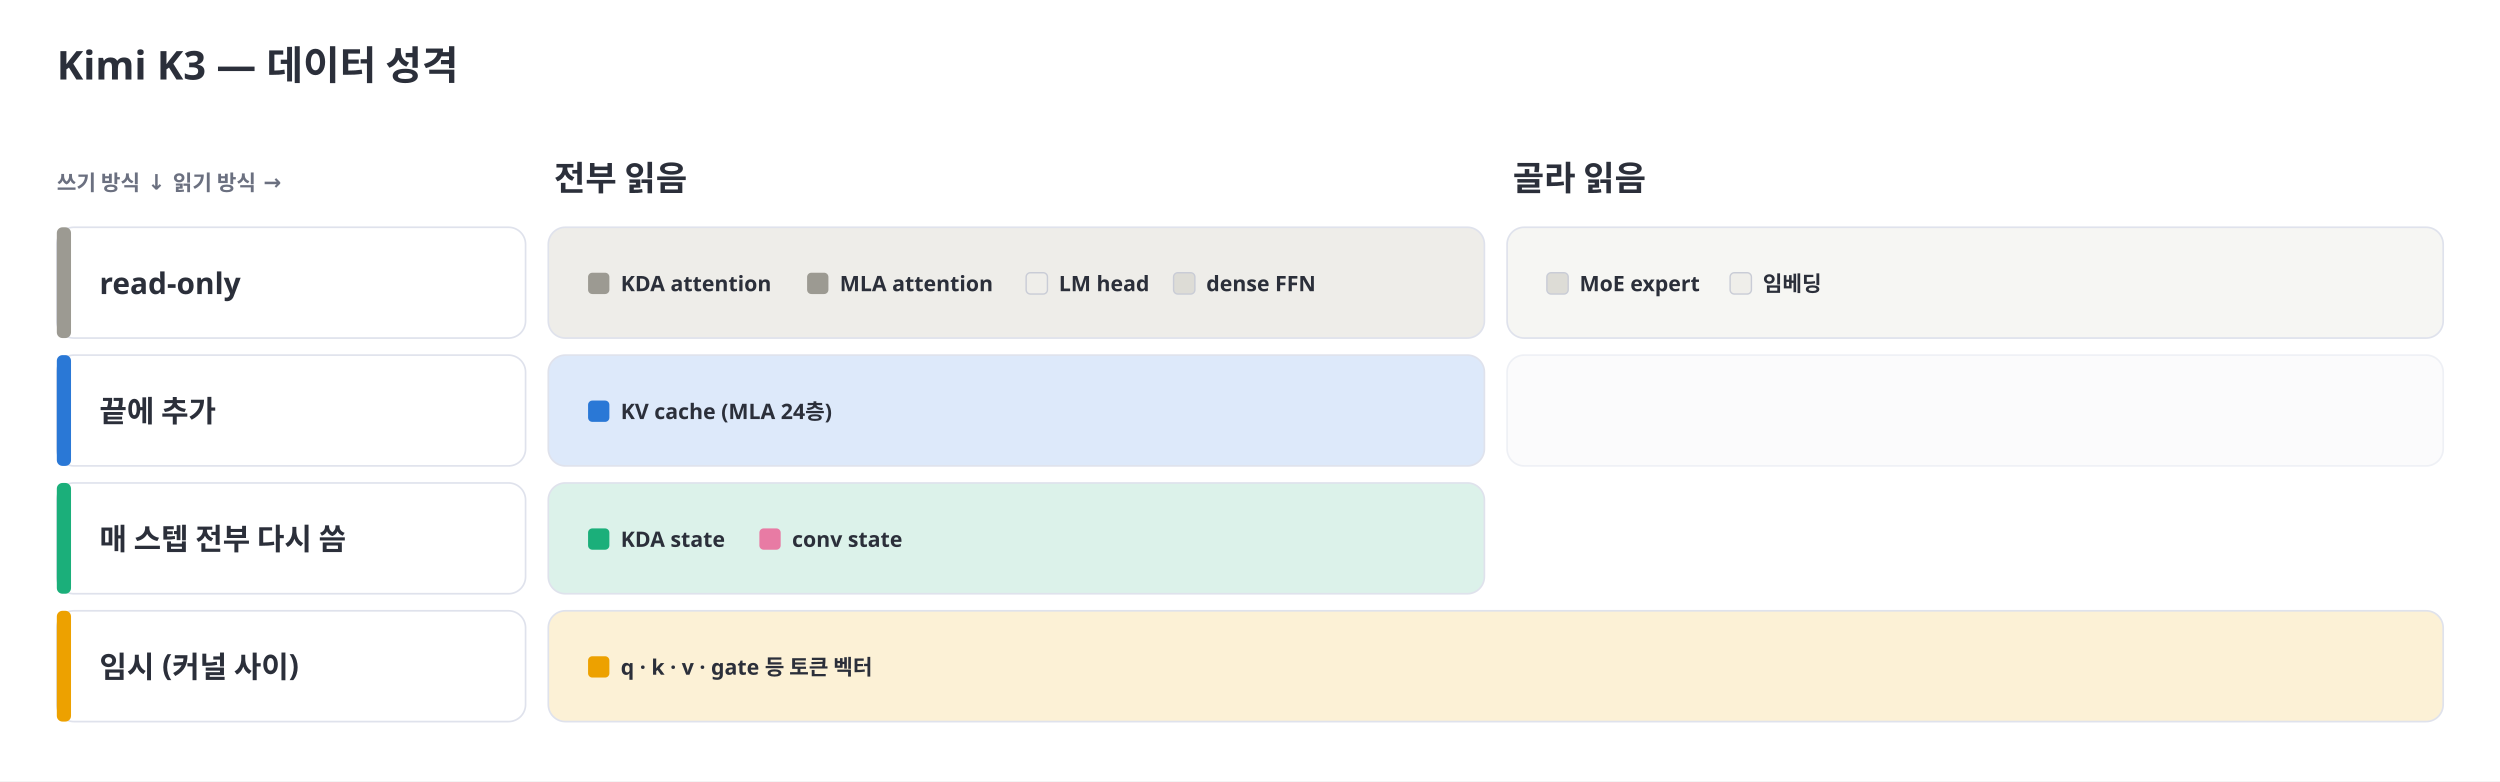
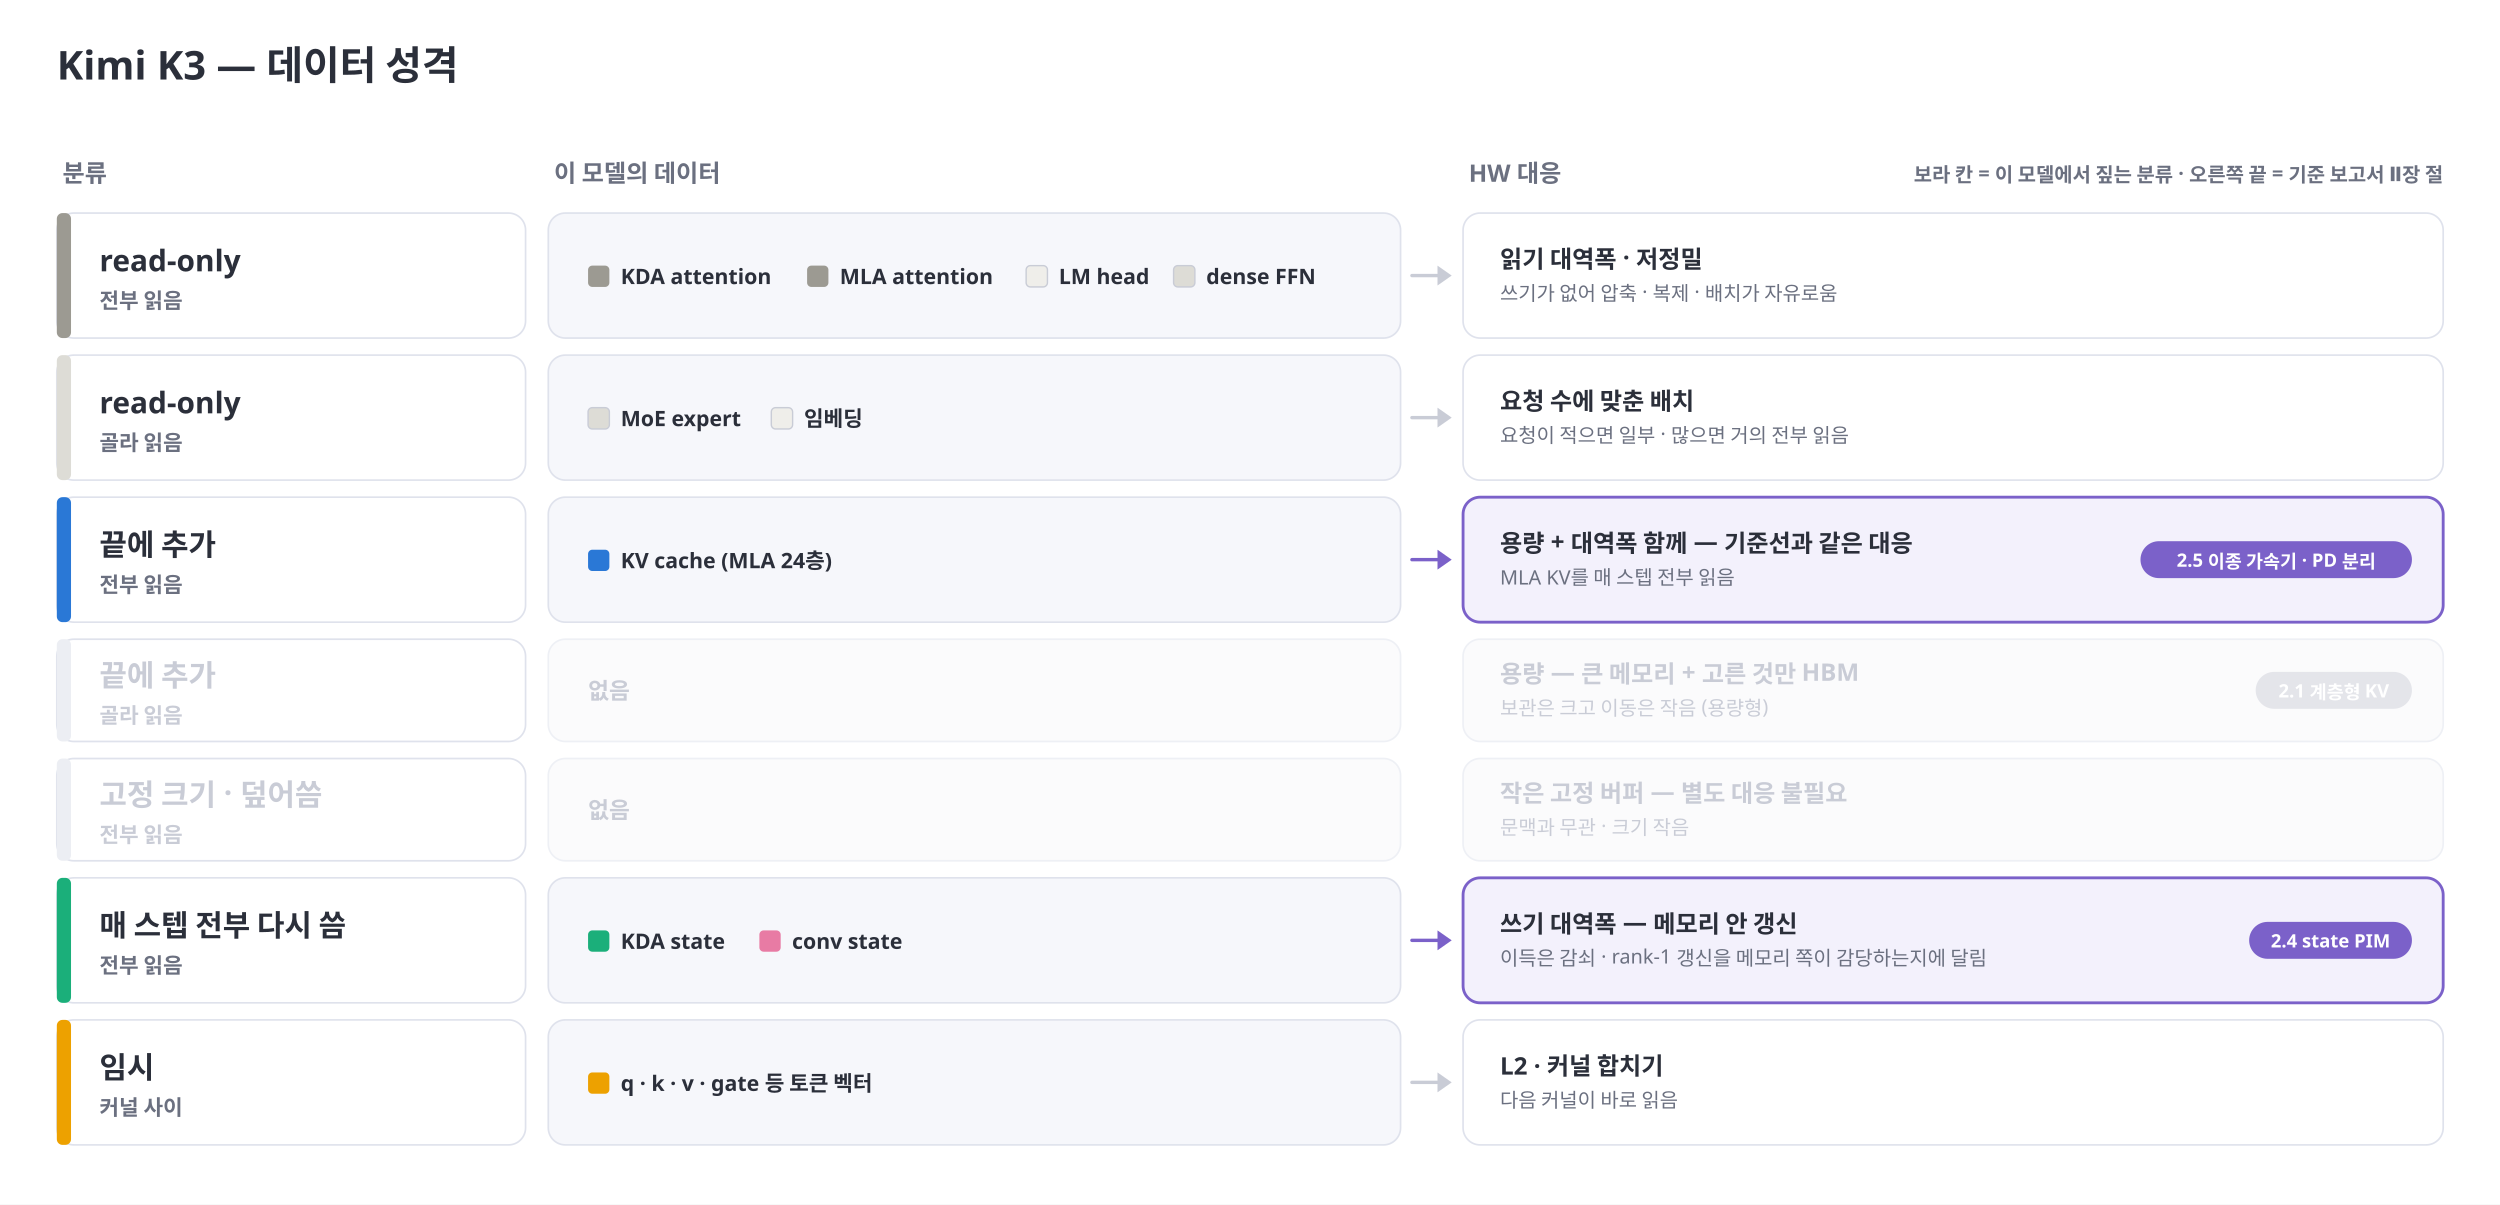
- <svg xmlns="http://www.w3.org/2000/svg" viewBox="0 0 1760 550" width="1760" height="550">
+ <svg xmlns="http://www.w3.org/2000/svg" viewBox="0 0 1760 848" width="1760" height="848">
  <rect width="100%" height="100%" fill="#ffffff" />
  <text x="40.0" y="56.0" font-family="'Noto Sans KR','Malgun Gothic',sans-serif" font-size="28" text-anchor="start" font-weight="800" fill="#2b2f3a">Kimi K3 — 데이터 성격</text>
-   <text x="390.0" y="134.0" font-family="'Noto Sans KR','Malgun Gothic',sans-serif" font-size="24" text-anchor="start" font-weight="800" fill="#2b2f3a">전부 읽음</text>
-   <text x="1065.0" y="134.0" font-family="'Noto Sans KR','Malgun Gothic',sans-serif" font-size="24" text-anchor="start" font-weight="800" fill="#2b2f3a">골라 읽음</text>
-   <text x="40.0" y="134.0" font-family="'Noto Sans KR','Malgun Gothic',sans-serif" font-size="15" text-anchor="start" font-weight="700" fill="#6b7080">쓰기 방식 ↓   읽기 방식 →</text>
-   <rect x="40.0" y="160.0" width="330.0" height="78.0" rx="12" fill="#ffffff" stroke="#dfe2ec" stroke-width="1.2" />
-   <rect x="40.0" y="160.0" width="10.0" height="78.0" rx="4" fill="#9c9a92" stroke="none" stroke-width="1.5" />
-   <text x="70.0" y="207.0" font-family="'Noto Sans KR','Malgun Gothic',sans-serif" font-size="21" text-anchor="start" font-weight="800" fill="#2b2f3a">read-only</text>
-   <rect x="386.0" y="160.0" width="659.0" height="78.0" rx="12" fill="#eeede9" stroke="#dfe2ec" stroke-width="1.2" />
-   <rect x="414.0" y="192.0" width="15.0" height="15.0" rx="3" fill="#9c9a92" stroke="none" stroke-width="1" />
-   <text x="437.0" y="205.0" font-family="'Noto Sans KR','Malgun Gothic',sans-serif" font-size="15" text-anchor="start" font-weight="600" fill="#2b2f3a">KDA attention</text>
-   <rect x="568.2" y="192.0" width="15.0" height="15.0" rx="3" fill="#9c9a92" stroke="none" stroke-width="1" />
-   <text x="591.2" y="205.0" font-family="'Noto Sans KR','Malgun Gothic',sans-serif" font-size="15" text-anchor="start" font-weight="600" fill="#2b2f3a">MLA attention</text>
-   <rect x="722.4" y="192.0" width="15.0" height="15.0" rx="3" fill="#efeeea" stroke="#c9ccd6" stroke-width="1" />
-   <text x="745.4" y="205.0" font-family="'Noto Sans KR','Malgun Gothic',sans-serif" font-size="15" text-anchor="start" font-weight="600" fill="#2b2f3a">LM head</text>
-   <rect x="826.2" y="192.0" width="15.0" height="15.0" rx="3" fill="#dddcd6" stroke="#c9ccd6" stroke-width="1" />
-   <text x="849.2" y="205.0" font-family="'Noto Sans KR','Malgun Gothic',sans-serif" font-size="15" text-anchor="start" font-weight="600" fill="#2b2f3a">dense FFN</text>
-   <rect x="1061.0" y="160.0" width="659.0" height="78.0" rx="12" fill="#f6f6f3" stroke="#dfe2ec" stroke-width="1.2" />
-   <rect x="1089.0" y="192.0" width="15.0" height="15.0" rx="3" fill="#dddcd6" stroke="#c9ccd6" stroke-width="1" />
-   <text x="1112.0" y="205.0" font-family="'Noto Sans KR','Malgun Gothic',sans-serif" font-size="15" text-anchor="start" font-weight="600" fill="#2b2f3a">MoE expert</text>
-   <rect x="1218.0" y="192.0" width="15.0" height="15.0" rx="3" fill="#efeeea" stroke="#c9ccd6" stroke-width="1" />
-   <text x="1241.0" y="205.0" font-family="'Noto Sans KR','Malgun Gothic',sans-serif" font-size="15" text-anchor="start" font-weight="600" fill="#2b2f3a">임베딩</text>
-   <rect x="40.0" y="250.0" width="330.0" height="78.0" rx="12" fill="#ffffff" stroke="#dfe2ec" stroke-width="1.2" />
-   <rect x="40.0" y="250.0" width="10.0" height="78.0" rx="4" fill="#2a78d6" stroke="none" stroke-width="1.5" />
-   <text x="70.0" y="297.0" font-family="'Noto Sans KR','Malgun Gothic',sans-serif" font-size="21" text-anchor="start" font-weight="800" fill="#2b2f3a">끝에 추가</text>
-   <rect x="386.0" y="250.0" width="659.0" height="78.0" rx="12" fill="#dde9fa" stroke="#dfe2ec" stroke-width="1.2" />
-   <rect x="414.0" y="282.0" width="15.0" height="15.0" rx="3" fill="#2a78d6" stroke="none" stroke-width="1" />
-   <text x="437.0" y="295.0" font-family="'Noto Sans KR','Malgun Gothic',sans-serif" font-size="15" text-anchor="start" font-weight="600" fill="#2b2f3a">KV cache (MLA 24층)</text>
-   <rect x="1061.0" y="250.0" width="659.0" height="78.0" rx="12" fill="#fbfbfc" stroke="#eef0f5" stroke-width="1.2" />
-   <rect x="40.0" y="340.0" width="330.0" height="78.0" rx="12" fill="#ffffff" stroke="#dfe2ec" stroke-width="1.2" />
-   <rect x="40.0" y="340.0" width="10.0" height="78.0" rx="4" fill="#1baf7a" stroke="none" stroke-width="1.5" />
-   <text x="70.0" y="387.0" font-family="'Noto Sans KR','Malgun Gothic',sans-serif" font-size="21" text-anchor="start" font-weight="800" fill="#2b2f3a">매 스텝 전부 다시 씀</text>
-   <rect x="386.0" y="340.0" width="659.0" height="78.0" rx="12" fill="#dcf2ea" stroke="#dfe2ec" stroke-width="1.2" />
-   <rect x="414.0" y="372.0" width="15.0" height="15.0" rx="3" fill="#1baf7a" stroke="none" stroke-width="1" />
-   <text x="437.0" y="385.0" font-family="'Noto Sans KR','Malgun Gothic',sans-serif" font-size="15" text-anchor="start" font-weight="600" fill="#2b2f3a">KDA state</text>
-   <rect x="534.6" y="372.0" width="15.0" height="15.0" rx="3" fill="#e87ba4" stroke="none" stroke-width="1" />
-   <text x="557.6" y="385.0" font-family="'Noto Sans KR','Malgun Gothic',sans-serif" font-size="15" text-anchor="start" font-weight="600" fill="#2b2f3a">conv state</text>
-   <rect x="40.0" y="430.0" width="330.0" height="78.0" rx="12" fill="#ffffff" stroke="#dfe2ec" stroke-width="1.2" />
-   <rect x="40.0" y="430.0" width="10.0" height="78.0" rx="4" fill="#eda100" stroke="none" stroke-width="1.5" />
-   <text x="70.0" y="477.0" font-family="'Noto Sans KR','Malgun Gothic',sans-serif" font-size="21" text-anchor="start" font-weight="800" fill="#2b2f3a">임시 (커널 사이)</text>
-   <rect x="386.0" y="430.0" width="1334.0" height="78.0" rx="12" fill="#fcf1d6" stroke="#dfe2ec" stroke-width="1.2" />
-   <rect x="414.0" y="462.0" width="15.0" height="15.0" rx="3" fill="#eda100" stroke="none" stroke-width="1" />
-   <text x="437.0" y="475.0" font-family="'Noto Sans KR','Malgun Gothic',sans-serif" font-size="15" text-anchor="start" font-weight="600" fill="#2b2f3a">q · k · v · gate 등 토큰 벡터</text>
+   <text x="44.0" y="128.0" font-family="'Noto Sans KR','Malgun Gothic',sans-serif" font-size="17" text-anchor="start" font-weight="800" fill="#6b7080">분류</text>
+   <text x="390.0" y="128.0" font-family="'Noto Sans KR','Malgun Gothic',sans-serif" font-size="17" text-anchor="start" font-weight="800" fill="#6b7080">이 모델의 데이터</text>
+   <text x="1034.0" y="128.0" font-family="'Noto Sans KR','Malgun Gothic',sans-serif" font-size="17" text-anchor="start" font-weight="800" fill="#6b7080">HW 대응</text>
+   <text x="1720.0" y="128.0" font-family="'Noto Sans KR','Malgun Gothic',sans-serif" font-size="14" text-anchor="end" font-weight="600" fill="#6b7080">보라 칸 = 이 모델에서 짚는 분류 · 오른쪽 끝 = 기준 보고서 Ⅱ장 절</text>
+   <rect x="40.0" y="150.0" width="330.0" height="88.0" rx="12" fill="#ffffff" stroke="#dfe2ec" stroke-width="1.2" />
+   <rect x="40.0" y="150.0" width="10.0" height="88.0" rx="4" fill="#9c9a92" stroke="none" stroke-width="1" />
+   <text x="70.0" y="191.0" font-family="'Noto Sans KR','Malgun Gothic',sans-serif" font-size="21" text-anchor="start" font-weight="800" fill="#2b2f3a">read-only</text>
+   <text x="70.0" y="217.0" font-family="'Noto Sans KR','Malgun Gothic',sans-serif" font-size="15" text-anchor="start" font-weight="700" fill="#6b7080">전부 읽음</text>
+   <rect x="386.0" y="150.0" width="600.0" height="88.0" rx="12" fill="#f6f7fb" stroke="#dfe2ec" stroke-width="1.2" />
+   <rect x="414.0" y="187.0" width="15.0" height="15.0" rx="3" fill="#9c9a92" stroke="none" stroke-width="1" />
+   <text x="437.0" y="200.0" font-family="'Noto Sans KR','Malgun Gothic',sans-serif" font-size="15" text-anchor="start" font-weight="600" fill="#2b2f3a">KDA attention</text>
+   <rect x="568.2" y="187.0" width="15.0" height="15.0" rx="3" fill="#9c9a92" stroke="none" stroke-width="1" />
+   <text x="591.2" y="200.0" font-family="'Noto Sans KR','Malgun Gothic',sans-serif" font-size="15" text-anchor="start" font-weight="600" fill="#2b2f3a">MLA attention</text>
+   <rect x="722.4" y="187.0" width="15.0" height="15.0" rx="3" fill="#efeeea" stroke="#c9ccd6" stroke-width="1" />
+   <text x="745.4" y="200.0" font-family="'Noto Sans KR','Malgun Gothic',sans-serif" font-size="15" text-anchor="start" font-weight="600" fill="#2b2f3a">LM head</text>
+   <rect x="826.2" y="187.0" width="15.0" height="15.0" rx="3" fill="#dddcd6" stroke="#c9ccd6" stroke-width="1" />
+   <text x="849.2" y="200.0" font-family="'Noto Sans KR','Malgun Gothic',sans-serif" font-size="15" text-anchor="start" font-weight="600" fill="#2b2f3a">dense FFN</text>
+   <rect x="1030.0" y="150.0" width="690.0" height="88.0" rx="12" fill="#ffffff" stroke="#dfe2ec" stroke-width="1.2" />
+   <line x1="994.0" y1="194.0" x2="1014.0" y2="194.0" stroke="#c9ccd6" stroke-width="2.4" stroke-linecap="round" />
+   <path d="M1012.0,187.0 L1022.0,194.0 L1012.0,201.0 Z" fill="#c9ccd6" />
+   <text x="1056.0" y="188.5" font-family="'Noto Sans KR','Malgun Gothic',sans-serif" font-size="17" text-anchor="start" font-weight="700" fill="#2b2f3a">읽기 대역폭 · 저정밀</text>
+   <text x="1056.0" y="211.5" font-family="'Noto Sans KR','Malgun Gothic',sans-serif" font-size="14" text-anchor="start" font-weight="400" fill="#6b7080">쓰기가 없어 압축 · 복제 · 배치가 자유로움</text>
+   <rect x="40.0" y="250.0" width="330.0" height="88.0" rx="12" fill="#ffffff" stroke="#dfe2ec" stroke-width="1.2" />
+   <rect x="40.0" y="250.0" width="10.0" height="88.0" rx="4" fill="#dddcd6" stroke="none" stroke-width="1" />
+   <text x="70.0" y="291.0" font-family="'Noto Sans KR','Malgun Gothic',sans-serif" font-size="21" text-anchor="start" font-weight="800" fill="#2b2f3a">read-only</text>
+   <text x="70.0" y="317.0" font-family="'Noto Sans KR','Malgun Gothic',sans-serif" font-size="15" text-anchor="start" font-weight="700" fill="#6b7080">골라 읽음</text>
+   <rect x="386.0" y="250.0" width="600.0" height="88.0" rx="12" fill="#f6f7fb" stroke="#dfe2ec" stroke-width="1.2" />
+   <rect x="414.0" y="287.0" width="15.0" height="15.0" rx="3" fill="#dddcd6" stroke="#c9ccd6" stroke-width="1" />
+   <text x="437.0" y="300.0" font-family="'Noto Sans KR','Malgun Gothic',sans-serif" font-size="15" text-anchor="start" font-weight="600" fill="#2b2f3a">MoE expert</text>
+   <rect x="543.0" y="287.0" width="15.0" height="15.0" rx="3" fill="#efeeea" stroke="#c9ccd6" stroke-width="1" />
+   <text x="566.0" y="300.0" font-family="'Noto Sans KR','Malgun Gothic',sans-serif" font-size="15" text-anchor="start" font-weight="600" fill="#2b2f3a">임베딩</text>
+   <rect x="1030.0" y="250.0" width="690.0" height="88.0" rx="12" fill="#ffffff" stroke="#dfe2ec" stroke-width="1.2" />
+   <line x1="994.0" y1="294.0" x2="1014.0" y2="294.0" stroke="#c9ccd6" stroke-width="2.4" stroke-linecap="round" />
+   <path d="M1012.0,287.0 L1022.0,294.0 L1012.0,301.0 Z" fill="#c9ccd6" />
+   <text x="1056.0" y="288.5" font-family="'Noto Sans KR','Malgun Gothic',sans-serif" font-size="17" text-anchor="start" font-weight="700" fill="#2b2f3a">요청 수에 맞춘 배치</text>
+   <text x="1056.0" y="311.5" font-family="'Noto Sans KR','Malgun Gothic',sans-serif" font-size="14" text-anchor="start" font-weight="400" fill="#6b7080">요청이 적으면 일부 · 많으면 거의 전부 읽음</text>
+   <rect x="40.0" y="350.0" width="330.0" height="88.0" rx="12" fill="#ffffff" stroke="#dfe2ec" stroke-width="1.2" />
+   <rect x="40.0" y="350.0" width="10.0" height="88.0" rx="4" fill="#2a78d6" stroke="none" stroke-width="1" />
+   <text x="70.0" y="391.0" font-family="'Noto Sans KR','Malgun Gothic',sans-serif" font-size="21" text-anchor="start" font-weight="800" fill="#2b2f3a">끝에 추가</text>
+   <text x="70.0" y="417.0" font-family="'Noto Sans KR','Malgun Gothic',sans-serif" font-size="15" text-anchor="start" font-weight="700" fill="#6b7080">전부 읽음</text>
+   <rect x="386.0" y="350.0" width="600.0" height="88.0" rx="12" fill="#f6f7fb" stroke="#dfe2ec" stroke-width="1.2" />
+   <rect x="414.0" y="387.0" width="15.0" height="15.0" rx="3" fill="#2a78d6" stroke="none" stroke-width="1" />
+   <text x="437.0" y="400.0" font-family="'Noto Sans KR','Malgun Gothic',sans-serif" font-size="15" text-anchor="start" font-weight="600" fill="#2b2f3a">KV cache (MLA 24층)</text>
+   <rect x="1030.0" y="350.0" width="690.0" height="88.0" rx="12" fill="#f3f1fc" stroke="#7b61c9" stroke-width="2" />
+   <line x1="994.0" y1="394.0" x2="1014.0" y2="394.0" stroke="#7b61c9" stroke-width="2.4" stroke-linecap="round" />
+   <path d="M1012.0,387.0 L1022.0,394.0 L1012.0,401.0 Z" fill="#7b61c9" />
+   <text x="1056.0" y="388.5" font-family="'Noto Sans KR','Malgun Gothic',sans-serif" font-size="17" text-anchor="start" font-weight="800" fill="#2b2f3a">용량 + 대역폭 함께 — 기준선과 같은 대응</text>
+   <text x="1056.0" y="411.5" font-family="'Noto Sans KR','Malgun Gothic',sans-serif" font-size="14" text-anchor="start" font-weight="400" fill="#6b7080">MLA KV를 매 스텝 전부 읽음</text>
+   <rect x="1506.9" y="381.0" width="191.1" height="26.0" rx="13" fill="#7b61c9" stroke="none" stroke-width="1.5" />
+   <text x="1602.5" y="399.0" font-family="'Noto Sans KR','Malgun Gothic',sans-serif" font-size="13" text-anchor="middle" font-weight="700" fill="#ffffff">2.5 이종 가속기 · PD 분리</text>
+   <rect x="40.0" y="450.0" width="330.0" height="72.0" rx="12" fill="#ffffff" stroke="#dfe2ec" stroke-width="1.2" />
+   <rect x="40.0" y="450.0" width="10.0" height="72.0" rx="4" fill="#eceef3" stroke="none" stroke-width="1" />
+   <text x="70.0" y="483.0" font-family="'Noto Sans KR','Malgun Gothic',sans-serif" font-size="21" text-anchor="start" font-weight="800" fill="#c9ccd6">끝에 추가</text>
+   <text x="70.0" y="509.0" font-family="'Noto Sans KR','Malgun Gothic',sans-serif" font-size="15" text-anchor="start" font-weight="700" fill="#c9ccd6">골라 읽음</text>
+   <rect x="386.0" y="450.0" width="600.0" height="72.0" rx="12" fill="#fbfbfc" stroke="#eef0f5" stroke-width="1.2" />
+   <text x="414.0" y="492.0" font-family="'Noto Sans KR','Malgun Gothic',sans-serif" font-size="16" text-anchor="start" font-weight="700" fill="#c9ccd6">없음</text>
+   <rect x="1030.0" y="450.0" width="690.0" height="72.0" rx="12" fill="#fbfbfc" stroke="#eef0f5" stroke-width="1.2" />
+   <text x="1056.0" y="480.5" font-family="'Noto Sans KR','Malgun Gothic',sans-serif" font-size="17" text-anchor="start" font-weight="700" fill="#c9ccd6">용량 — 큰 메모리 + 고른 것만 HBM</text>
+   <text x="1056.0" y="503.5" font-family="'Noto Sans KR','Malgun Gothic',sans-serif" font-size="14" text-anchor="start" font-weight="400" fill="#c9ccd6">보관은 크고 이동은 작음 (용량형)</text>
+   <rect x="1588.0" y="473.0" width="110.0" height="26.0" rx="13" fill="#e4e5ea" stroke="none" stroke-width="1.5" />
+   <text x="1643.0" y="491.0" font-family="'Noto Sans KR','Malgun Gothic',sans-serif" font-size="13" text-anchor="middle" font-weight="700" fill="#ffffff">2.1 계층형 KV</text>
+   <rect x="40.0" y="534.0" width="330.0" height="72.0" rx="12" fill="#ffffff" stroke="#dfe2ec" stroke-width="1.2" />
+   <rect x="40.0" y="534.0" width="10.0" height="72.0" rx="4" fill="#eceef3" stroke="none" stroke-width="1" />
+   <text x="70.0" y="567.0" font-family="'Noto Sans KR','Malgun Gothic',sans-serif" font-size="21" text-anchor="start" font-weight="800" fill="#c9ccd6">고정 크기 · 덮어씀</text>
+   <text x="70.0" y="593.0" font-family="'Noto Sans KR','Malgun Gothic',sans-serif" font-size="15" text-anchor="start" font-weight="700" fill="#c9ccd6">전부 읽음</text>
+   <rect x="386.0" y="534.0" width="600.0" height="72.0" rx="12" fill="#fbfbfc" stroke="#eef0f5" stroke-width="1.2" />
+   <text x="414.0" y="576.0" font-family="'Noto Sans KR','Malgun Gothic',sans-serif" font-size="16" text-anchor="start" font-weight="700" fill="#c9ccd6">없음</text>
+   <rect x="1030.0" y="534.0" width="690.0" height="72.0" rx="12" fill="#fbfbfc" stroke="#eef0f5" stroke-width="1.2" />
+   <text x="1056.0" y="564.5" font-family="'Noto Sans KR','Malgun Gothic',sans-serif" font-size="17" text-anchor="start" font-weight="700" fill="#c9ccd6">작은 고정 버퍼 — 별도 대응 불필요</text>
+   <text x="1056.0" y="587.5" font-family="'Noto Sans KR','Malgun Gothic',sans-serif" font-size="14" text-anchor="start" font-weight="400" fill="#c9ccd6">문맥과 무관 · 크기 작음</text>
+   <rect x="40.0" y="618.0" width="330.0" height="88.0" rx="12" fill="#ffffff" stroke="#dfe2ec" stroke-width="1.2" />
+   <rect x="40.0" y="618.0" width="10.0" height="88.0" rx="4" fill="#1baf7a" stroke="none" stroke-width="1" />
+   <text x="70.0" y="659.0" font-family="'Noto Sans KR','Malgun Gothic',sans-serif" font-size="21" text-anchor="start" font-weight="800" fill="#2b2f3a">매 스텝 전부 다시 씀</text>
+   <text x="70.0" y="685.0" font-family="'Noto Sans KR','Malgun Gothic',sans-serif" font-size="15" text-anchor="start" font-weight="700" fill="#6b7080">전부 읽음</text>
+   <rect x="386.0" y="618.0" width="600.0" height="88.0" rx="12" fill="#f6f7fb" stroke="#dfe2ec" stroke-width="1.2" />
+   <rect x="414.0" y="655.0" width="15.0" height="15.0" rx="3" fill="#1baf7a" stroke="none" stroke-width="1" />
+   <text x="437.0" y="668.0" font-family="'Noto Sans KR','Malgun Gothic',sans-serif" font-size="15" text-anchor="start" font-weight="600" fill="#2b2f3a">KDA state</text>
+   <rect x="534.6" y="655.0" width="15.0" height="15.0" rx="3" fill="#e87ba4" stroke="none" stroke-width="1" />
+   <text x="557.6" y="668.0" font-family="'Noto Sans KR','Malgun Gothic',sans-serif" font-size="15" text-anchor="start" font-weight="600" fill="#2b2f3a">conv state</text>
+   <rect x="1030.0" y="618.0" width="690.0" height="88.0" rx="12" fill="#f3f1fc" stroke="#7b61c9" stroke-width="2" />
+   <line x1="994.0" y1="662.0" x2="1014.0" y2="662.0" stroke="#7b61c9" stroke-width="2.4" stroke-linecap="round" />
+   <path d="M1012.0,655.0 L1022.0,662.0 L1012.0,669.0 Z" fill="#7b61c9" />
+   <text x="1056.0" y="656.5" font-family="'Noto Sans KR','Malgun Gothic',sans-serif" font-size="17" text-anchor="start" font-weight="800" fill="#2b2f3a">쓰기 대역폭 — 메모리 안 갱신</text>
+   <text x="1056.0" y="679.5" font-family="'Noto Sans KR','Malgun Gothic',sans-serif" font-size="14" text-anchor="start" font-weight="400" fill="#6b7080">이득은 감쇠 · rank-1 갱신을 메모리 쪽이 감당하는지에 달림</text>
+   <rect x="1583.4" y="649.0" width="114.6" height="26.0" rx="13" fill="#7b61c9" stroke="none" stroke-width="1.5" />
+   <text x="1640.7" y="667.0" font-family="'Noto Sans KR','Malgun Gothic',sans-serif" font-size="13" text-anchor="middle" font-weight="700" fill="#ffffff">2.4 state PIM</text>
+   <rect x="40.0" y="718.0" width="330.0" height="88.0" rx="12" fill="#ffffff" stroke="#dfe2ec" stroke-width="1.2" />
+   <rect x="40.0" y="718.0" width="10.0" height="88.0" rx="4" fill="#eda100" stroke="none" stroke-width="1" />
+   <text x="70.0" y="759.0" font-family="'Noto Sans KR','Malgun Gothic',sans-serif" font-size="21" text-anchor="start" font-weight="800" fill="#2b2f3a">임시</text>
+   <text x="70.0" y="785.0" font-family="'Noto Sans KR','Malgun Gothic',sans-serif" font-size="15" text-anchor="start" font-weight="700" fill="#6b7080">커널 사이</text>
+   <rect x="386.0" y="718.0" width="600.0" height="88.0" rx="12" fill="#f6f7fb" stroke="#dfe2ec" stroke-width="1.2" />
+   <rect x="414.0" y="755.0" width="15.0" height="15.0" rx="3" fill="#eda100" stroke="none" stroke-width="1" />
+   <text x="437.0" y="768.0" font-family="'Noto Sans KR','Malgun Gothic',sans-serif" font-size="15" text-anchor="start" font-weight="600" fill="#2b2f3a">q · k · v · gate 등 토큰 벡터</text>
+   <rect x="1030.0" y="718.0" width="690.0" height="88.0" rx="12" fill="#ffffff" stroke="#dfe2ec" stroke-width="1.2" />
+   <line x1="994.0" y1="762.0" x2="1014.0" y2="762.0" stroke="#c9ccd6" stroke-width="2.4" stroke-linecap="round" />
+   <path d="M1012.0,755.0 L1022.0,762.0 L1012.0,769.0 Z" fill="#c9ccd6" />
+   <text x="1056.0" y="756.5" font-family="'Noto Sans KR','Malgun Gothic',sans-serif" font-size="17" text-anchor="start" font-weight="700" fill="#2b2f3a">L2 · 커널 합치기</text>
+   <text x="1056.0" y="779.5" font-family="'Noto Sans KR','Malgun Gothic',sans-serif" font-size="14" text-anchor="start" font-weight="400" fill="#6b7080">다음 커널이 바로 읽음</text>
</svg>
